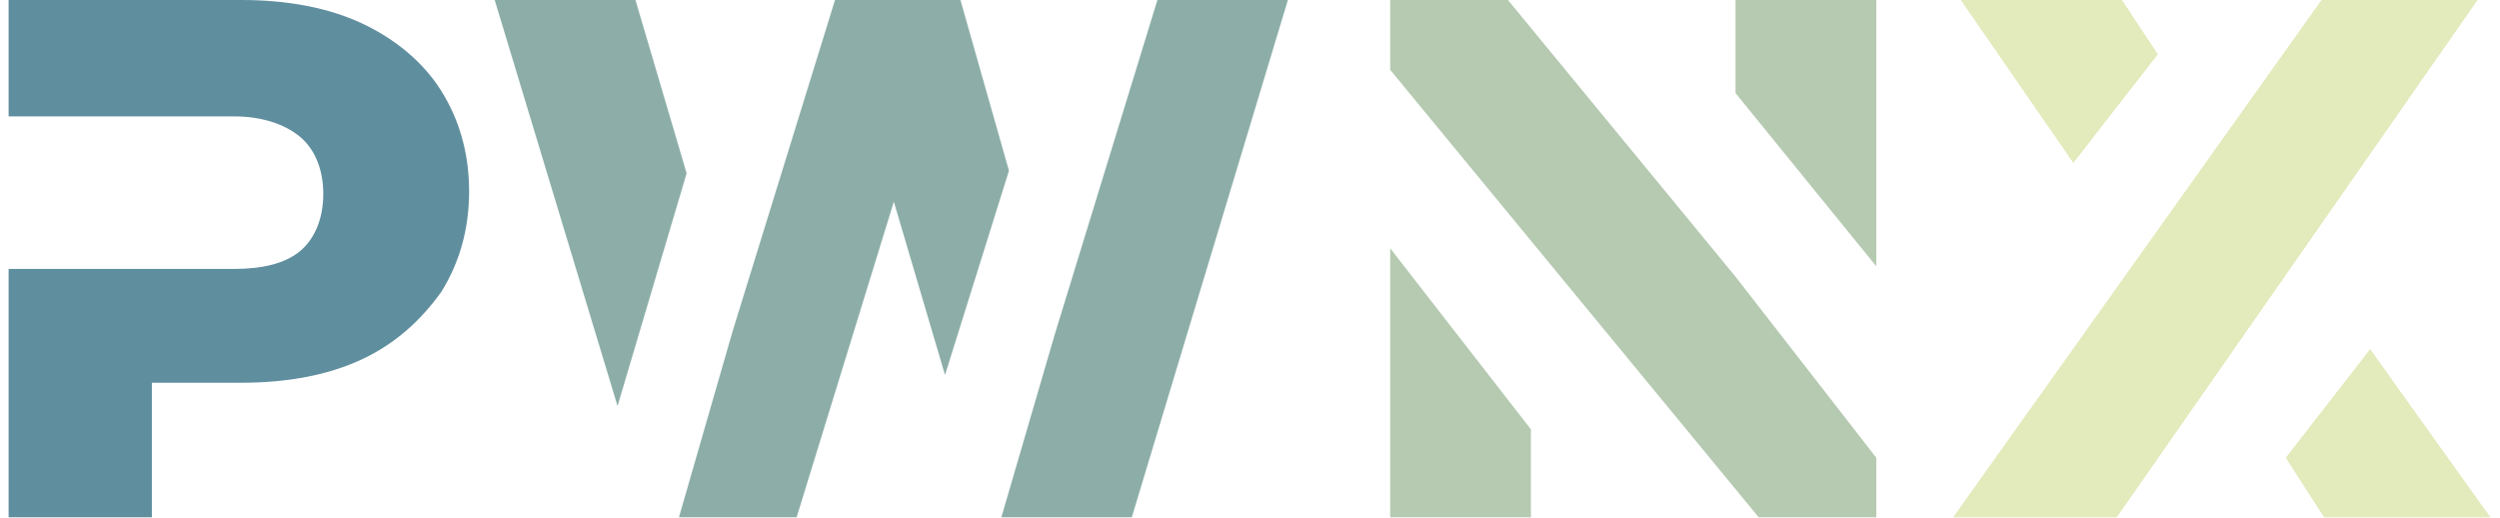
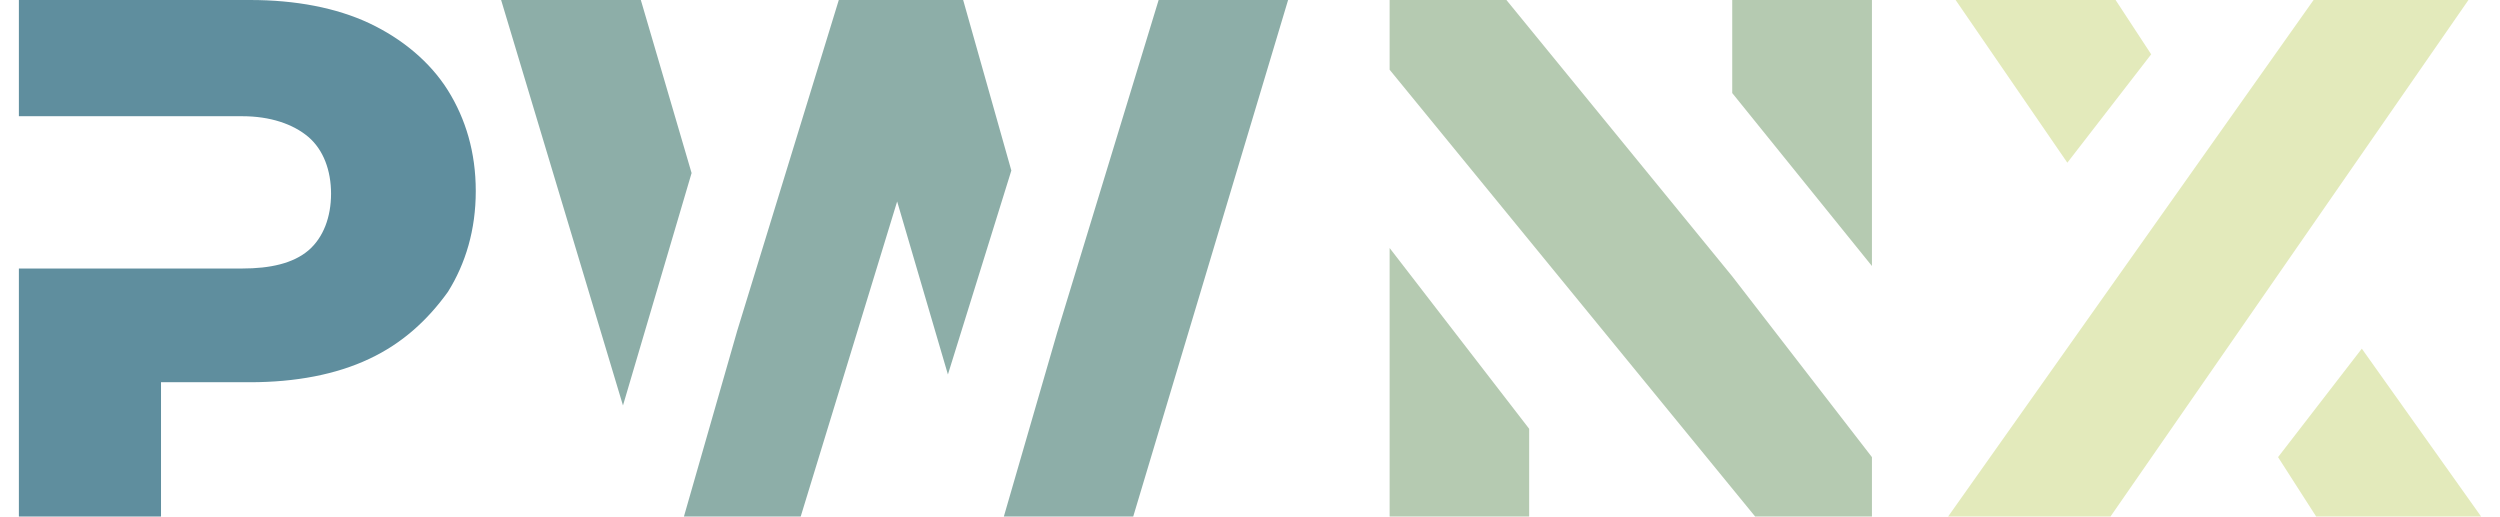
- <svg xmlns="http://www.w3.org/2000/svg" width="145px" height="30px" viewBox="0 0 144 30" version="1.1">
+ <svg xmlns="http://www.w3.org/2000/svg" width="121px" height="25px" viewBox="0 0 120 25" version="1.1">
  <g id="surface1">
-     <path style=" stroke:none;fill-rule:evenodd;fill:rgb(37.255%,55.686%,61.961%);fill-opacity:1;" d="M 25.09 5.25 C 24.051 3.598 22.418 2.25 20.484 1.348 C 18.555 0.449 16.184 0 13.512 0 L 0 0 L 0 6.75 L 13.062 6.75 C 14.699 6.75 16.031 7.199 16.926 7.949 C 17.812 8.699 18.258 9.902 18.258 11.25 C 18.258 12.598 17.812 13.801 16.926 14.551 C 16.031 15.301 14.699 15.598 13.062 15.598 L 0 15.598 L 0 30 L 8.312 30 L 8.312 22.199 L 13.512 22.199 C 16.184 22.199 18.555 21.75 20.484 20.848 C 22.418 19.949 23.902 18.598 25.09 16.949 C 26.129 15.301 26.719 13.348 26.719 11.098 C 26.719 8.848 26.129 6.902 25.09 5.25 Z M 25.09 5.25 " />
-     <path style=" stroke:none;fill-rule:evenodd;fill:rgb(55.294%,68.235%,65.882%);fill-opacity:1;" d="M 36.371 0 L 28.203 0 L 35.332 23.551 L 39.34 10.051 Z M 66.656 0 L 60.715 19.348 L 57.602 30 L 65.172 30 L 74.227 0 Z M 55.227 0 L 47.949 0 L 42.012 19.199 L 38.895 30 L 45.723 30 L 51.363 11.699 L 54.332 21.75 L 58.043 9.902 Z M 55.227 0 " />
-     <path style=" stroke:none;fill-rule:evenodd;fill:rgb(70.98%,79.216%,69.412%);fill-opacity:1;" d="M 80.164 30 L 88.328 30 L 88.328 24.902 L 80.164 14.402 Z M 100.203 0 L 100.203 5.402 L 108.371 15.449 L 108.371 0 Z M 100.203 16.051 L 86.996 0 L 80.164 0 L 80.164 4.051 L 101.543 30 L 108.371 30 L 108.371 26.551 Z M 100.203 16.051 " />
-     <path style=" stroke:none;fill-rule:evenodd;fill:rgb(89.02%,91.765%,73.333%);fill-opacity:1;" d="M 124.703 3.152 L 122.621 0 L 113.27 0 L 119.801 9.449 Z M 137.023 20.25 L 132.125 26.551 L 134.352 30 L 144 30 Z M 143.258 0 L 134.203 0 L 112.828 30 L 122.324 30 Z M 143.258 0 " />
+     <path style=" stroke:none;fill-rule:evenodd;fill:rgb(37.255%,55.686%,61.961%);fill-opacity:1;" d="M 21.18 4.375 C 20.316 2.996 18.965 1.875 17.367 1.121 C 15.77 0.375 13.809 0 11.598 0 L 0.414 0 L 0.414 5.625 L 11.223 5.625 C 12.578 5.625 13.68 6 14.422 6.625 C 15.156 7.25 15.523 8.254 15.523 9.375 C 15.523 10.496 15.156 11.5 14.422 12.125 C 13.68 12.75 12.578 12.996 11.223 12.996 L 0.414 12.996 L 0.414 25 L 7.293 25 L 7.293 18.5 L 11.598 18.5 C 13.809 18.5 15.77 18.125 17.367 17.371 C 18.965 16.625 20.195 15.496 21.18 14.125 C 22.039 12.75 22.527 11.121 22.527 9.246 C 22.527 7.371 22.039 5.754 21.18 4.375 Z M 21.18 4.375 " />
+     <path style=" stroke:none;fill-rule:evenodd;fill:rgb(55.294%,68.235%,65.882%);fill-opacity:1;" d="M 30.516 0 L 23.754 0 L 29.652 19.625 L 32.973 8.375 Z M 55.578 0 L 50.66 16.121 L 48.086 25 L 54.348 25 L 61.844 0 Z M 46.117 0 L 40.098 0 L 35.184 16 L 32.602 25 L 38.254 25 L 42.922 9.75 L 45.379 18.125 L 48.449 8.254 Z M 46.117 0 " />
+     <path style=" stroke:none;fill-rule:evenodd;fill:rgb(70.98%,79.216%,69.412%);fill-opacity:1;" d="M 66.758 25 L 73.512 25 L 73.512 20.754 L 66.758 12.004 Z M 83.34 0 L 83.34 4.504 L 90.102 12.875 L 90.102 0 Z M 83.34 13.375 L 72.41 0 L 66.758 0 L 66.758 3.375 L 84.449 25 L 90.102 25 L 90.102 22.125 Z M 83.34 13.375 " />
+     <path style=" stroke:none;fill-rule:evenodd;fill:rgb(89.02%,91.765%,73.333%);fill-opacity:1;" d="M 103.617 2.629 L 101.895 0 L 94.152 0 L 99.559 7.875 Z M 113.812 16.875 L 109.758 22.125 L 111.602 25 L 119.586 25 Z M 118.973 0 L 111.477 0 L 93.789 25 L 101.648 25 Z M 118.973 0 " />
  </g>
</svg>
